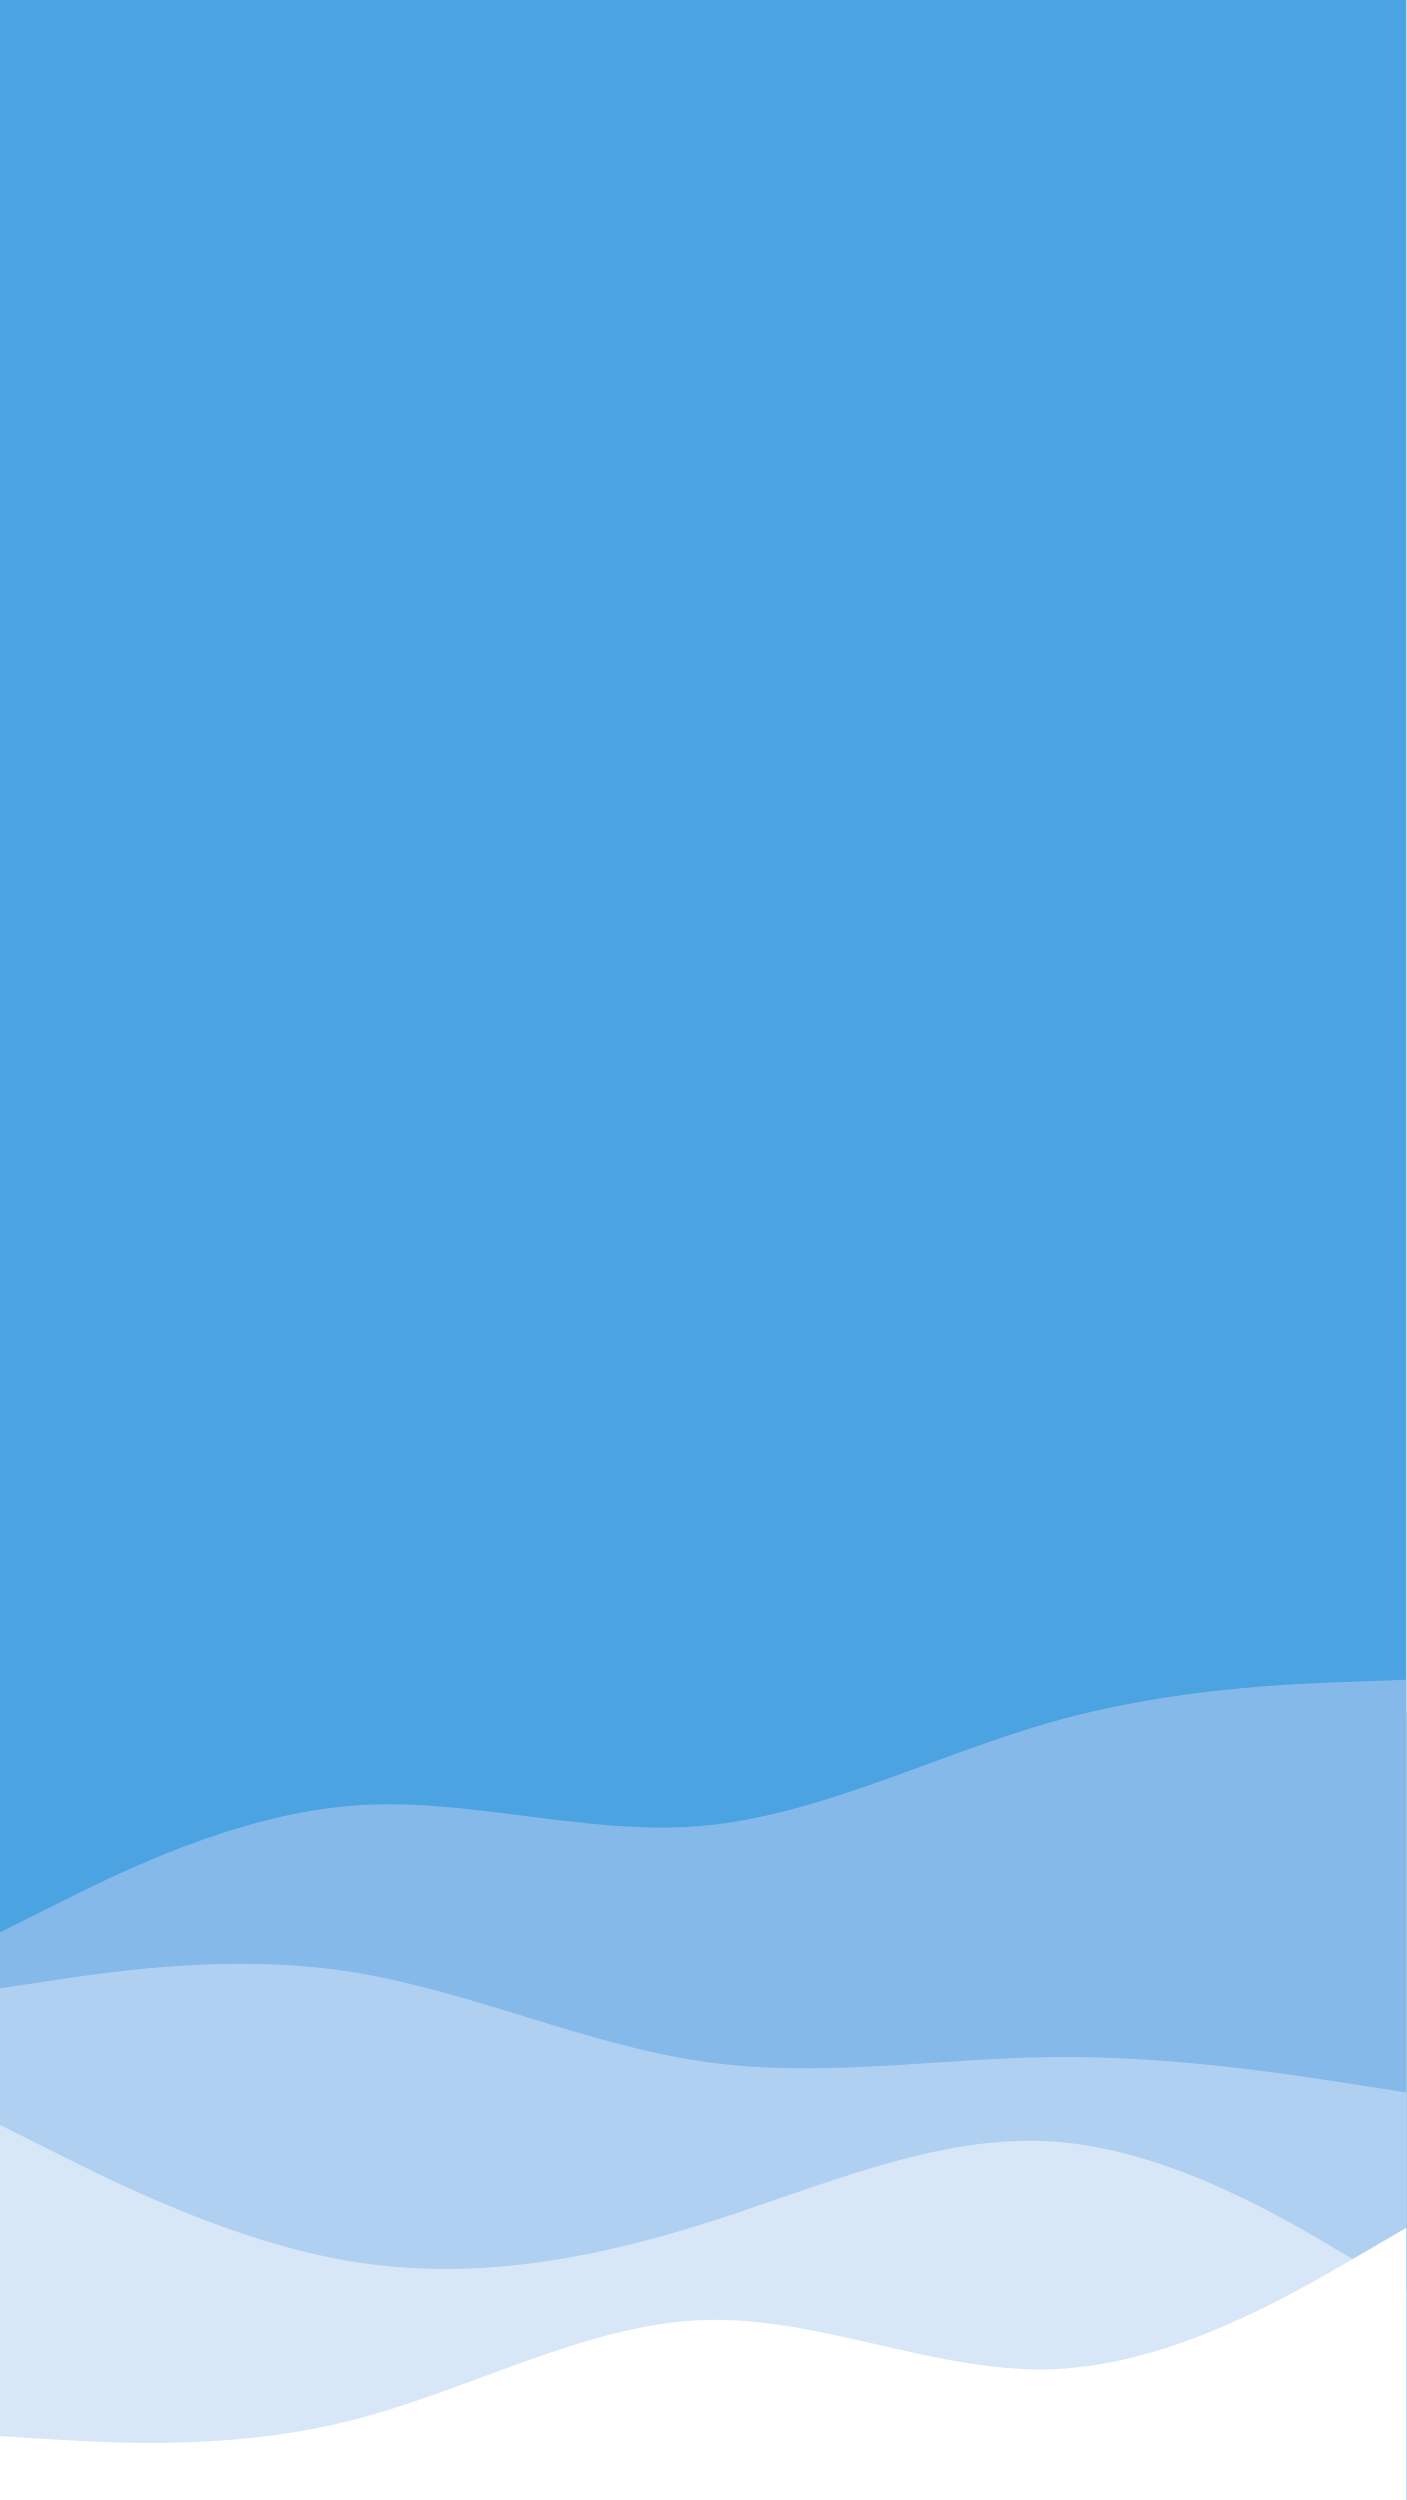
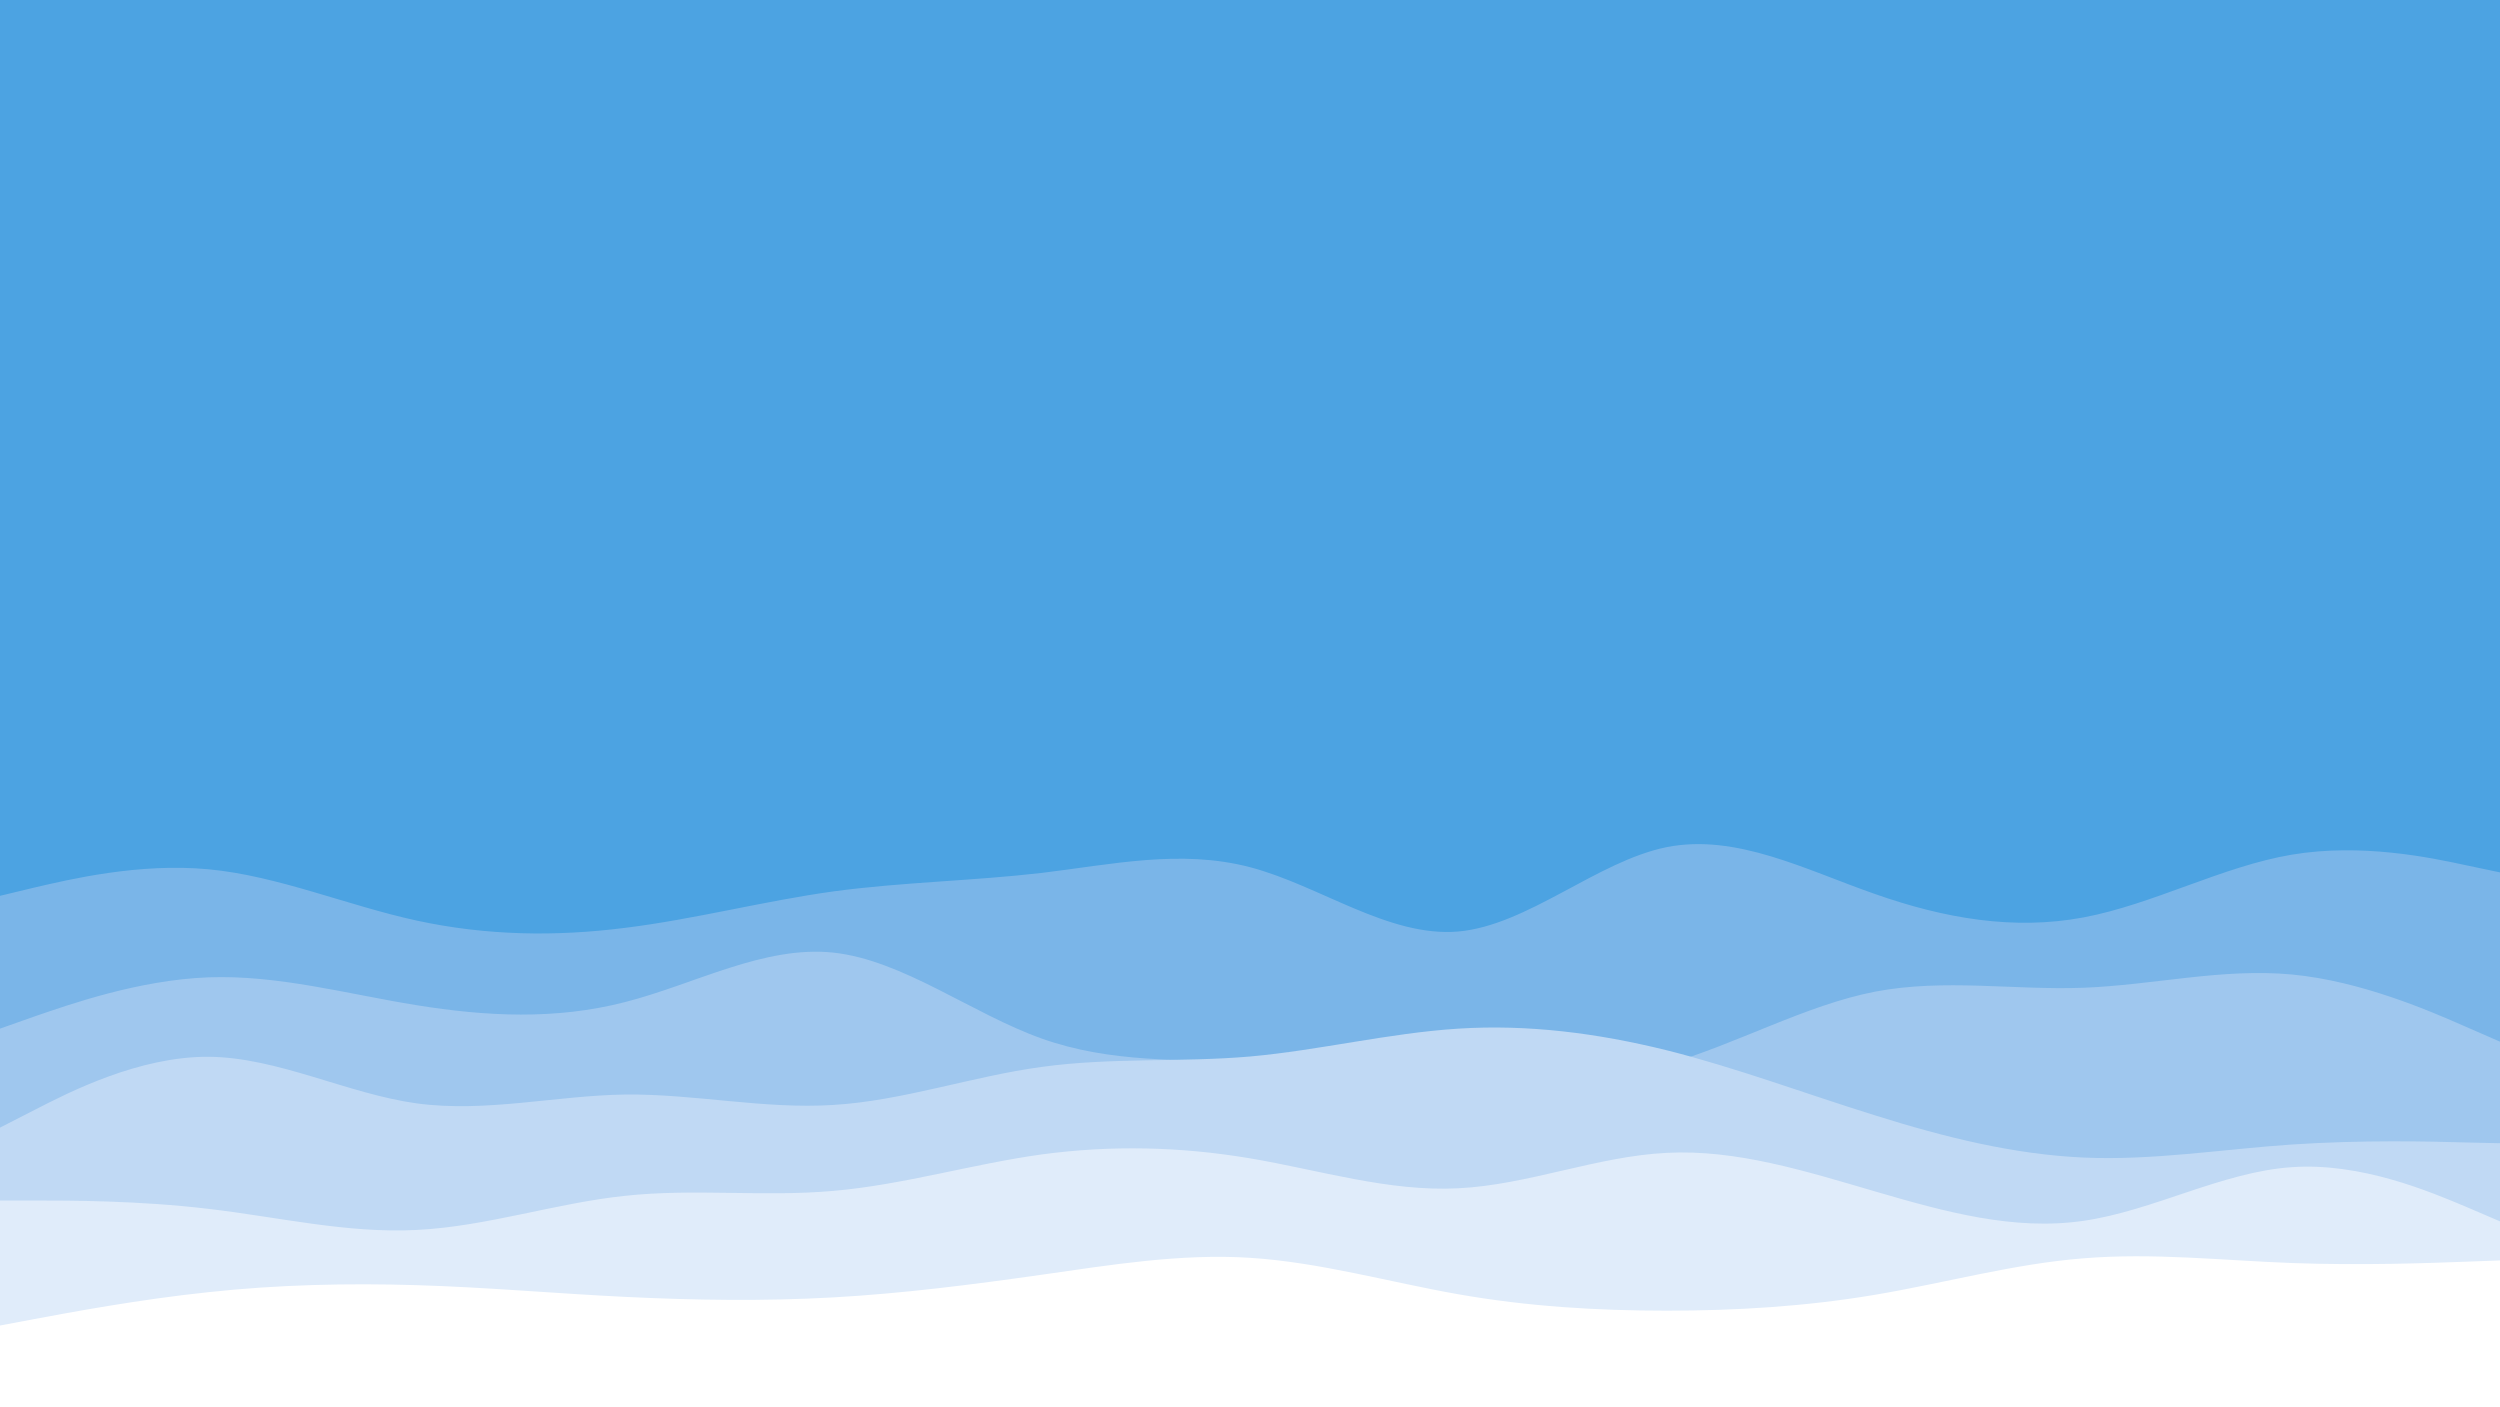
- <svg xmlns="http://www.w3.org/2000/svg" id="visual" viewBox="0 0 1080 1920" width="1080" height="1920" version="1.1">
-   <rect x="0" y="0" width="1080" height="1920" fill="#4ca3e2" />
-   <path d="M0 1380L45 1353.7C90 1327.3 180 1274.7 270 1242.5C360 1210.3 450 1198.7 540 1229.3C630 1260 720 1333 810 1354.3C900 1375.7 990 1345.3 1035 1330.2L1080 1315L1080 1921L1035 1921C990 1921 900 1921 810 1921C720 1921 630 1921 540 1921C450 1921 360 1921 270 1921C180 1921 90 1921 45 1921L0 1921Z" fill="#4ca3e2" />
-   <path d="M0 1484L45 1461.5C90 1439 180 1394 270 1386.8C360 1379.7 450 1410.3 540 1402.2C630 1394 720 1347 810 1321.8C900 1296.7 990 1293.3 1035 1291.7L1080 1290L1080 1921L1035 1921C990 1921 900 1921 810 1921C720 1921 630 1921 540 1921C450 1921 360 1921 270 1921C180 1921 90 1921 45 1921L0 1921Z" fill="#84b9ea" />
-   <path d="M0 1527L45 1520.3C90 1513.7 180 1500.3 270 1514.5C360 1528.7 450 1570.3 540 1583.3C630 1596.3 720 1580.7 810 1579.8C900 1579 990 1593 1035 1600L1080 1607L1080 1921L1035 1921C990 1921 900 1921 810 1921C720 1921 630 1921 540 1921C450 1921 360 1921 270 1921C180 1921 90 1921 45 1921L0 1921Z" fill="#b0d0f1" />
-   <path d="M0 1632L45 1654.5C90 1677 180 1722 270 1736.8C360 1751.7 450 1736.3 540 1708C630 1679.7 720 1638.3 810 1644.8C900 1651.3 990 1705.7 1035 1732.8L1080 1760L1080 1921L1035 1921C990 1921 900 1921 810 1921C720 1921 630 1921 540 1921C450 1921 360 1921 270 1921C180 1921 90 1921 45 1921L0 1921Z" fill="#d8e7f8" />
-   <path d="M0 1871L45 1873.7C90 1876.3 180 1881.7 270 1858.8C360 1836 450 1785 540 1781.8C630 1778.7 720 1823.3 810 1819.5C900 1815.7 990 1763.3 1035 1737.2L1080 1711L1080 1921L1035 1921C990 1921 900 1921 810 1921C720 1921 630 1921 540 1921C450 1921 360 1921 270 1921C180 1921 90 1921 45 1921L0 1921Z" fill="#ffffff" />
+ <svg xmlns="http://www.w3.org/2000/svg" id="visual" viewBox="0 0 960 540" width="960" height="540" version="1.1">
+   <rect x="0" y="0" width="960" height="540" fill="#4ca3e2" />
+   <path d="M0 328L13.3 328.7C26.7 329.3 53.3 330.7 80 326.3C106.7 322 133.3 312 160 310.5C186.7 309 213.3 316 240 312.7C266.7 309.3 293.3 295.7 320 292.3C346.7 289 373.3 296 400 293.8C426.7 291.7 453.3 280.3 480 274.5C506.7 268.7 533.3 268.3 560 271.8C586.7 275.3 613.3 282.7 640 282.3C666.7 282 693.3 274 720 270.2C746.7 266.3 773.3 266.7 800 281.3C826.7 296 853.3 325 880 327C906.7 329 933.3 304 946.7 291.5L960 279L960 541L946.7 541C933.3 541 906.7 541 880 541C853.3 541 826.7 541 800 541C773.3 541 746.7 541 720 541C693.3 541 666.7 541 640 541C613.3 541 586.7 541 560 541C533.3 541 506.7 541 480 541C453.3 541 426.7 541 400 541C373.3 541 346.7 541 320 541C293.3 541 266.7 541 240 541C213.3 541 186.7 541 160 541C133.3 541 106.7 541 80 541C53.3 541 26.7 541 13.3 541L0 541Z" fill="#4ca3e2" />
+   <path d="M0 344L13.3 340.8C26.7 337.7 53.3 331.3 80 333.8C106.7 336.3 133.3 347.7 160 353.5C186.7 359.3 213.3 359.7 240 356.3C266.7 353 293.3 346 320 342.3C346.7 338.7 373.3 338.3 400 335.2C426.7 332 453.3 326 480 333C506.7 340 533.3 360 560 357.7C586.7 355.3 613.3 330.7 640 325.3C666.7 320 693.3 334 720 343.3C746.7 352.7 773.3 357.3 800 352.3C826.7 347.3 853.3 332.7 880 328.2C906.7 323.7 933.3 329.3 946.7 332.2L960 335L960 541L946.7 541C933.3 541 906.7 541 880 541C853.3 541 826.7 541 800 541C773.3 541 746.7 541 720 541C693.3 541 666.7 541 640 541C613.3 541 586.7 541 560 541C533.3 541 506.7 541 480 541C453.3 541 426.7 541 400 541C373.3 541 346.7 541 320 541C293.3 541 266.7 541 240 541C213.3 541 186.7 541 160 541C133.3 541 106.7 541 80 541C53.3 541 26.7 541 13.3 541L0 541Z" fill="#7ab5e8" />
+   <path d="M0 395L13.3 390.3C26.7 385.7 53.3 376.3 80 375.3C106.7 374.3 133.3 381.7 160 386C186.7 390.3 213.3 391.7 240 384.8C266.7 378 293.3 363 320 365.8C346.7 368.7 373.3 389.3 400 398.8C426.7 408.3 453.3 406.7 480 407.8C506.7 409 533.3 413 560 414.8C586.7 416.7 613.3 416.3 640 408.7C666.7 401 693.3 386 720 380.8C746.7 375.7 773.3 380.3 800 379.3C826.7 378.3 853.3 371.7 880 374.2C906.7 376.7 933.3 388.3 946.7 394.2L960 400L960 541L946.7 541C933.3 541 906.7 541 880 541C853.3 541 826.7 541 800 541C773.3 541 746.7 541 720 541C693.3 541 666.7 541 640 541C613.3 541 586.7 541 560 541C533.3 541 506.7 541 480 541C453.3 541 426.7 541 400 541C373.3 541 346.7 541 320 541C293.3 541 266.7 541 240 541C213.3 541 186.7 541 160 541C133.3 541 106.7 541 80 541C53.3 541 26.7 541 13.3 541L0 541Z" fill="#9fc7ee" />
+   <path d="M0 433L13.3 426.2C26.7 419.3 53.3 405.7 80 405.8C106.7 406 133.3 420 160 423.7C186.7 427.3 213.3 420.7 240 420.3C266.7 420 293.3 426 320 424.3C346.7 422.7 373.3 413.3 400 409.7C426.7 406 453.3 408 480 405.7C506.7 403.3 533.3 396.7 560 395C586.7 393.3 613.3 396.7 640 403.3C666.7 410 693.3 420 720 428.3C746.7 436.7 773.3 443.3 800 444.5C826.7 445.7 853.3 441.3 880 439.5C906.7 437.7 933.3 438.3 946.7 438.7L960 439L960 541L946.7 541C933.3 541 906.7 541 880 541C853.3 541 826.7 541 800 541C773.3 541 746.7 541 720 541C693.3 541 666.7 541 640 541C613.3 541 586.7 541 560 541C533.3 541 506.7 541 480 541C453.3 541 426.7 541 400 541C373.3 541 346.7 541 320 541C293.3 541 266.7 541 240 541C213.3 541 186.7 541 160 541C133.3 541 106.7 541 80 541C53.3 541 26.7 541 13.3 541L0 541Z" fill="#c0d9f4" />
+   <path d="M0 461L13.3 461C26.7 461 53.3 461 80 464.2C106.7 467.3 133.3 473.7 160 472.3C186.7 471 213.3 462 240 459.2C266.7 456.3 293.3 459.7 320 457.3C346.7 455 373.3 447 400 443.3C426.7 439.7 453.3 440.3 480 444.8C506.7 449.3 533.3 457.7 560 456.3C586.7 455 613.3 444 640 442.7C666.7 441.3 693.3 449.7 720 457.5C746.7 465.3 773.3 472.7 800 468.8C826.7 465 853.3 450 880 448.2C906.7 446.3 933.3 457.7 946.7 463.3L960 469L960 541L946.7 541C933.3 541 906.7 541 880 541C853.3 541 826.7 541 800 541C773.3 541 746.7 541 720 541C693.3 541 666.7 541 640 541C613.3 541 586.7 541 560 541C533.3 541 506.7 541 480 541C453.3 541 426.7 541 400 541C373.3 541 346.7 541 320 541C293.3 541 266.7 541 240 541C213.3 541 186.7 541 160 541C133.3 541 106.7 541 80 541C53.3 541 26.7 541 13.3 541L0 541Z" fill="#e0ecfa" />
+   <path d="M0 509L13.3 506.5C26.7 504 53.3 499 80 496.2C106.7 493.3 133.3 492.7 160 493.5C186.7 494.3 213.3 496.7 240 498C266.7 499.3 293.3 499.7 320 498.2C346.7 496.7 373.3 493.3 400 489.5C426.7 485.7 453.3 481.3 480 483C506.7 484.7 533.3 492.3 560 497C586.7 501.7 613.3 503.3 640 503.3C666.7 503.3 693.3 501.7 720 497.2C746.7 492.7 773.3 485.3 800 483.2C826.7 481 853.3 484 880 485C906.7 486 933.3 485 946.7 484.5L960 484L960 541L946.7 541C933.3 541 906.7 541 880 541C853.3 541 826.7 541 800 541C773.3 541 746.7 541 720 541C693.3 541 666.7 541 640 541C613.3 541 586.7 541 560 541C533.3 541 506.7 541 480 541C453.3 541 426.7 541 400 541C373.3 541 346.7 541 320 541C293.3 541 266.7 541 240 541C213.3 541 186.7 541 160 541C133.3 541 106.7 541 80 541C53.3 541 26.7 541 13.3 541L0 541Z" fill="#ffffff" />
</svg>
